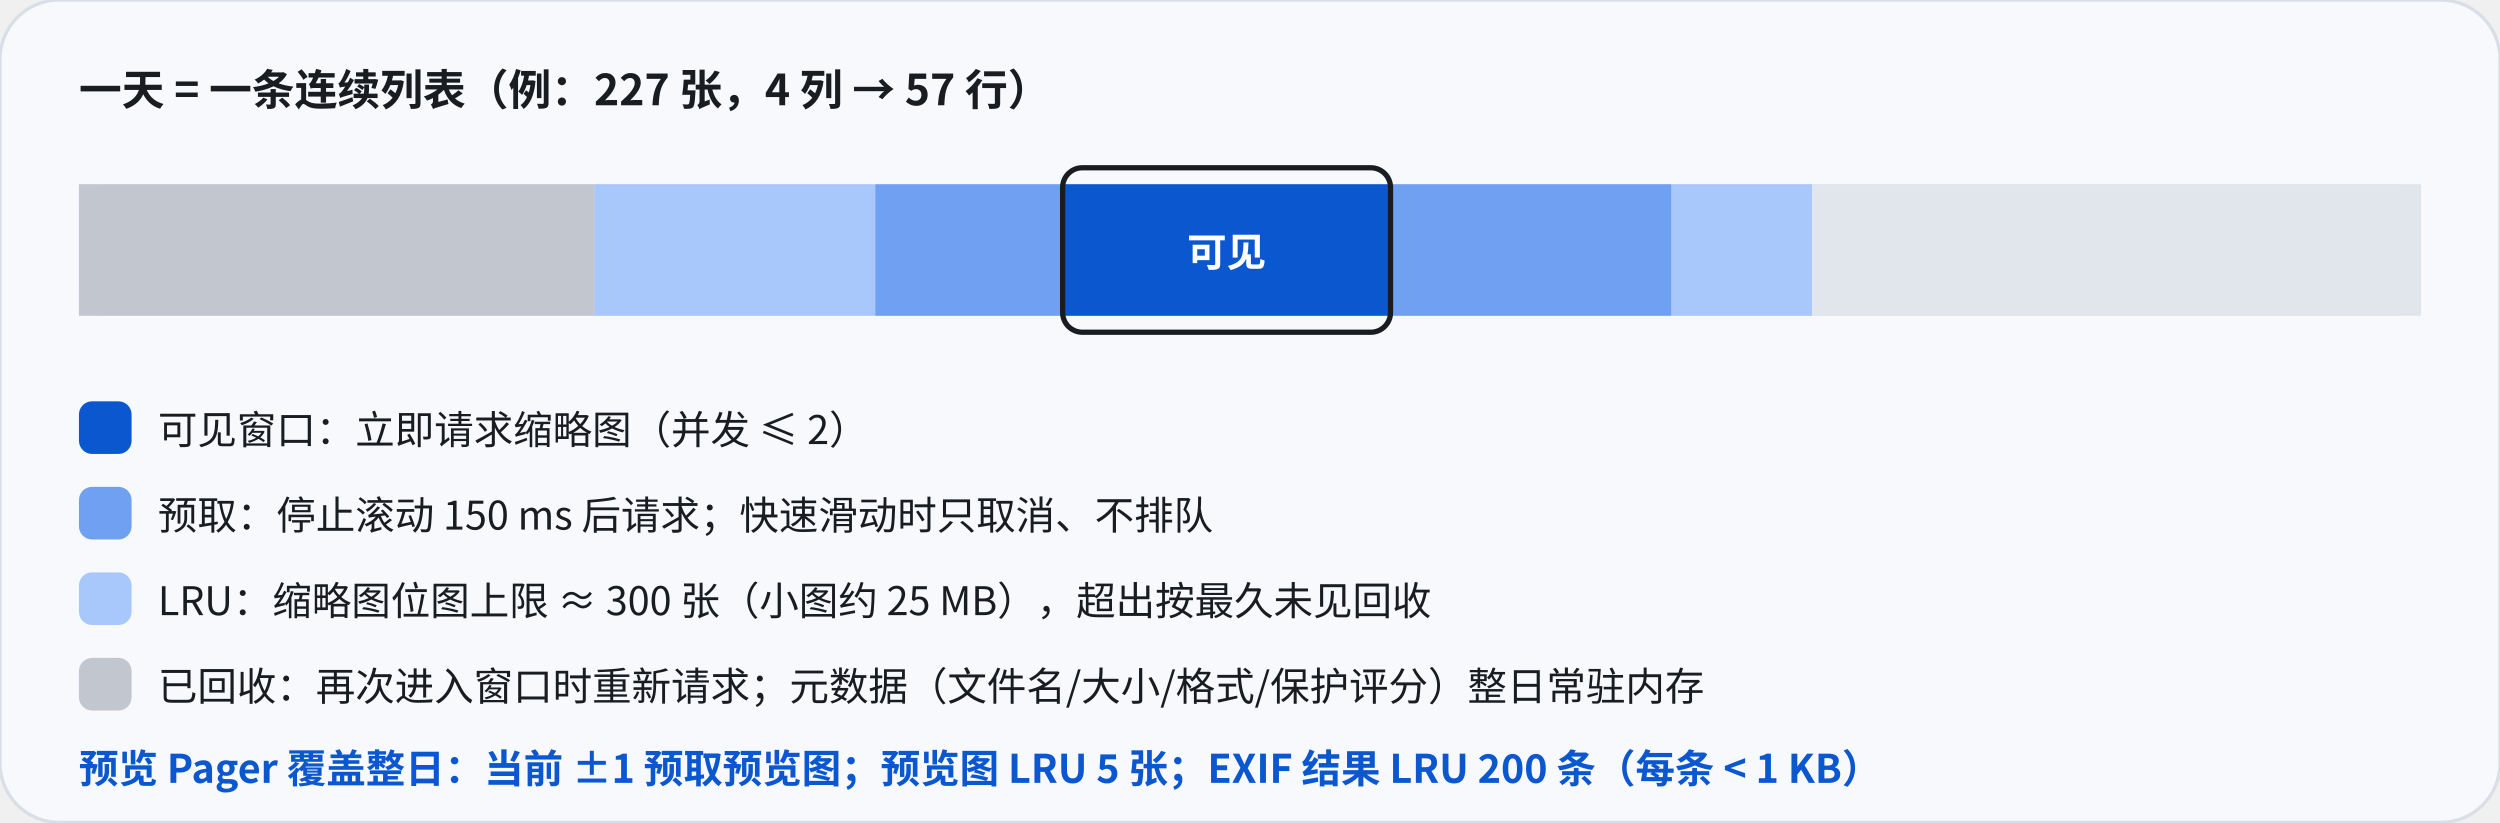
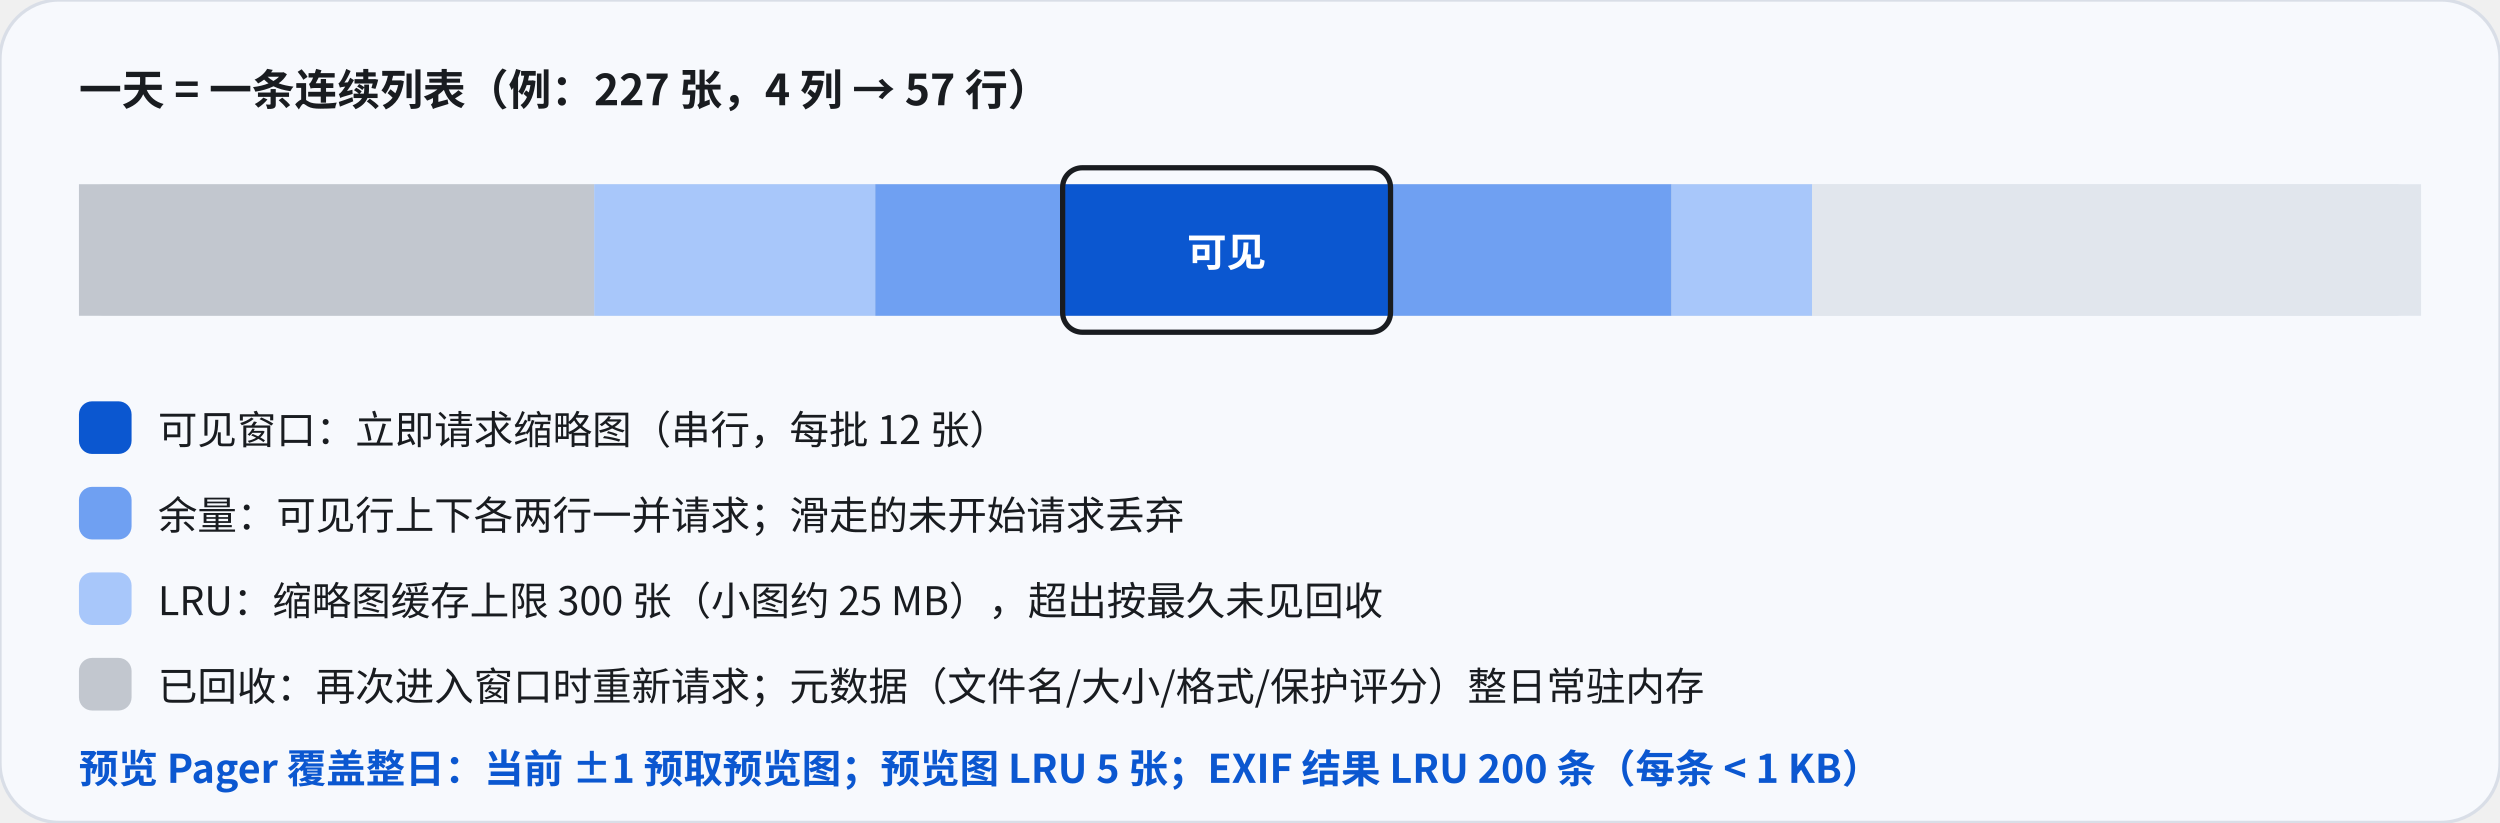
<svg xmlns="http://www.w3.org/2000/svg" width="760.0" height="250.0" viewBox="0 0 760 250" font-family="'Source Han Sans CN','Noto Sans CJK SC','Noto Sans CJK JP',sans-serif">
  <defs>
    <radialGradient id="bl1">
      <stop offset="0" stop-color="#A8C7FA" stop-opacity="1" />
      <stop offset="1" stop-color="#A8C7FA" stop-opacity="0" />
    </radialGradient>
    <radialGradient id="bl2">
      <stop offset="0" stop-color="#CDBDF7" stop-opacity="1" />
      <stop offset="1" stop-color="#CDBDF7" stop-opacity="0" />
    </radialGradient>
    <radialGradient id="bl3">
      <stop offset="0" stop-color="#A6E6D6" stop-opacity="1" />
      <stop offset="1" stop-color="#A6E6D6" stop-opacity="0" />
    </radialGradient>
    <linearGradient id="rim1" x1="0" y1="0" x2="0" y2="1">
      <stop offset="0" stop-color="#fff" stop-opacity="0.95" />
      <stop offset="1" stop-color="#fff" stop-opacity="0.35" />
    </linearGradient>
    <linearGradient id="sheen1" x1="0" y1="0" x2="0.9" y2="1">
      <stop offset="0" stop-color="#fff" stop-opacity="0.3" />
      <stop offset="0.55" stop-color="#fff" stop-opacity="0" />
    </linearGradient>
    <filter id="sh1" x="-30%" y="-30%" width="160%" height="180%">
      <feDropShadow dx="0" dy="4" stdDeviation="8.0" flood-color="#0B57D0" flood-opacity="0.1" />
    </filter>
    <linearGradient id="rim2" x1="0" y1="0" x2="0" y2="1">
      <stop offset="0" stop-color="#fff" stop-opacity="0.95" />
      <stop offset="1" stop-color="#fff" stop-opacity="0.4" />
    </linearGradient>
    <linearGradient id="sheen2" x1="0" y1="0" x2="0.9" y2="1">
      <stop offset="0" stop-color="#fff" stop-opacity="0.22" />
      <stop offset="0.55" stop-color="#fff" stop-opacity="0" />
    </linearGradient>
    <filter id="sh2" x="-30%" y="-30%" width="160%" height="180%">
      <feDropShadow dx="0" dy="6" stdDeviation="10.0" flood-color="#0A1F44" flood-opacity="0.18" />
    </filter>
    <linearGradient id="rim3" x1="0" y1="0" x2="0" y2="1">
      <stop offset="0" stop-color="#fff" stop-opacity="1.0" />
      <stop offset="1" stop-color="#fff" stop-opacity="0.45" />
    </linearGradient>
    <linearGradient id="sheen3" x1="0" y1="0" x2="0.9" y2="1">
      <stop offset="0" stop-color="#fff" stop-opacity="0.18" />
      <stop offset="0.55" stop-color="#fff" stop-opacity="0" />
    </linearGradient>
    <filter id="sh3" x="-30%" y="-30%" width="160%" height="180%">
      <feDropShadow dx="0" dy="12" stdDeviation="16.0" flood-color="#0A1F44" flood-opacity="0.24" />
    </filter>
    <linearGradient id="rimv" x1="0" y1="0" x2="0" y2="1">
      <stop offset="0" stop-color="#fff" stop-opacity="0.26" />
      <stop offset="1" stop-color="#fff" stop-opacity="0.08" />
    </linearGradient>
    <linearGradient id="sheenv" x1="0" y1="0" x2="0.9" y2="1">
      <stop offset="0" stop-color="#fff" stop-opacity="0.05" />
      <stop offset="0.55" stop-color="#fff" stop-opacity="0" />
    </linearGradient>
    <filter id="shv" x="-30%" y="-30%" width="160%" height="180%">
      <feDropShadow dx="0" dy="4" stdDeviation="8.0" flood-color="#000000" flood-opacity="0.4" />
    </filter>
    <linearGradient id="pbtn" x1="0" y1="0" x2="0" y2="1">
      <stop offset="0" stop-color="#3272D8" />
      <stop offset="1" stop-color="#0B57D0" />
    </linearGradient>
    <filter id="pglow" x="-30%" y="-40%" width="160%" height="220%">
      <feDropShadow dx="0" dy="6" stdDeviation="8" flood-color="#0B57D0" flood-opacity="0.34" />
    </filter>
    <linearGradient id="vtop" x1="0" y1="0" x2="0" y2="1">
      <stop offset="0" stop-color="#000" stop-opacity="0.72" />
      <stop offset="1" stop-color="#000" stop-opacity="0" />
    </linearGradient>
    <linearGradient id="vbot" x1="0" y1="1" x2="0" y2="0">
      <stop offset="0" stop-color="#000" stop-opacity="0.8" />
      <stop offset="1" stop-color="#000" stop-opacity="0" />
    </linearGradient>
    <filter id="blur6">
      <feGaussianBlur stdDeviation="6" />
    </filter>
    <filter id="blur3">
      <feGaussianBlur stdDeviation="3" />
    </filter>
  </defs>
  <rect x="0" y="0" width="760" height="250" rx="18" fill="#F7F9FD" stroke="#D9DEE7" stroke-width="1" />
  <text x="24" y="32" font-size="13" font-weight="700" fill="#191C20" text-anchor="start">一天 = 一条连续列表（例：227 张，4 列 → 57 行）</text>
  <rect x="24" y="56" width="712" height="40" rx="8" fill="#E1E6ED" />
  <rect x="24.0" y="56" width="156.64" height="40" rx="0" fill="#C2C7CF" />
  <rect x="180.64" y="56" width="85.44" height="40" rx="0" fill="#A8C7FA" />
  <rect x="266.08" y="56" width="56.96" height="40" rx="0" fill="#6FA0F2" />
  <rect x="323.04" y="56" width="99.68" height="40" rx="0" fill="#0B57D0" />
  <rect x="422.72" y="56" width="85.44" height="40" rx="0" fill="#6FA0F2" />
  <rect x="508.16" y="56" width="42.72" height="40" rx="0" fill="#A8C7FA" />
  <rect x="550.88" y="56" width="185.12" height="40" rx="0" fill="#E1E6ED" />
  <rect x="323.04" y="51" width="99.68" height="50" rx="6" fill="none" stroke="#191C20" stroke-width="1.6" />
  <text x="372.88" y="81" font-size="12" font-weight="700" fill="#fff" text-anchor="middle">可见</text>
  <rect x="24" y="122" width="16" height="16" rx="4" fill="#0B57D0" />
-   <text x="48" y="135" font-size="12" font-weight="400" fill="#191C20" text-anchor="start">可见窗口：立即请求缩略图（并发 ≤ 2）</text>
+   <text x="48" y="135" font-size="12" font-weight="400" fill="#191C20" text-anchor="start">可见窗口：立即请求缩略图（串行，每批 12 张）</text>
  <rect x="24" y="148" width="16" height="16" rx="4" fill="#6FA0F2" />
-   <text x="48" y="161" font-size="12" font-weight="400" fill="#191C20" text-anchor="start">预取：停止滚动 150 ms 后请求；快速滑动时只取消、不排队</text>
+   <text x="48" y="161" font-size="12" font-weight="400" fill="#191C20" text-anchor="start">余量：可见行上下各两行一并请求；滑走的未开始请求丢弃</text>
  <rect x="24" y="174" width="16" height="16" rx="4" fill="#A8C7FA" />
-   <text x="48" y="187" font-size="12" font-weight="400" fill="#191C20" text-anchor="start">LRU：缩略图位图上限 ≈ 300 张（小图约 25 MB），超出按最久未见回收</text>
+   <text x="48" y="187" font-size="12" font-weight="400" fill="#191C20" text-anchor="start">LRU：缩略图缓存上限 300 张（小图约 25 MB），超出按最久未见回收</text>
  <rect x="24" y="200" width="16" height="16" rx="4" fill="#C2C7CF" />
  <text x="48" y="213" font-size="12" font-weight="400" fill="#191C20" text-anchor="start">已回收：再次进入窗口时重新请求；元数据（文件名/大小/格式/保护评分）整日常驻内存</text>
  <text x="24" y="238" font-size="12" font-weight="600" fill="#0B57D0" text-anchor="start">预览 Pager 覆盖整日：当前 ±1 预取预览图；预览图 LRU 5 张；EXIF 结果 LRU 200 条（每条 &lt; 1 KB）</text>
</svg>
